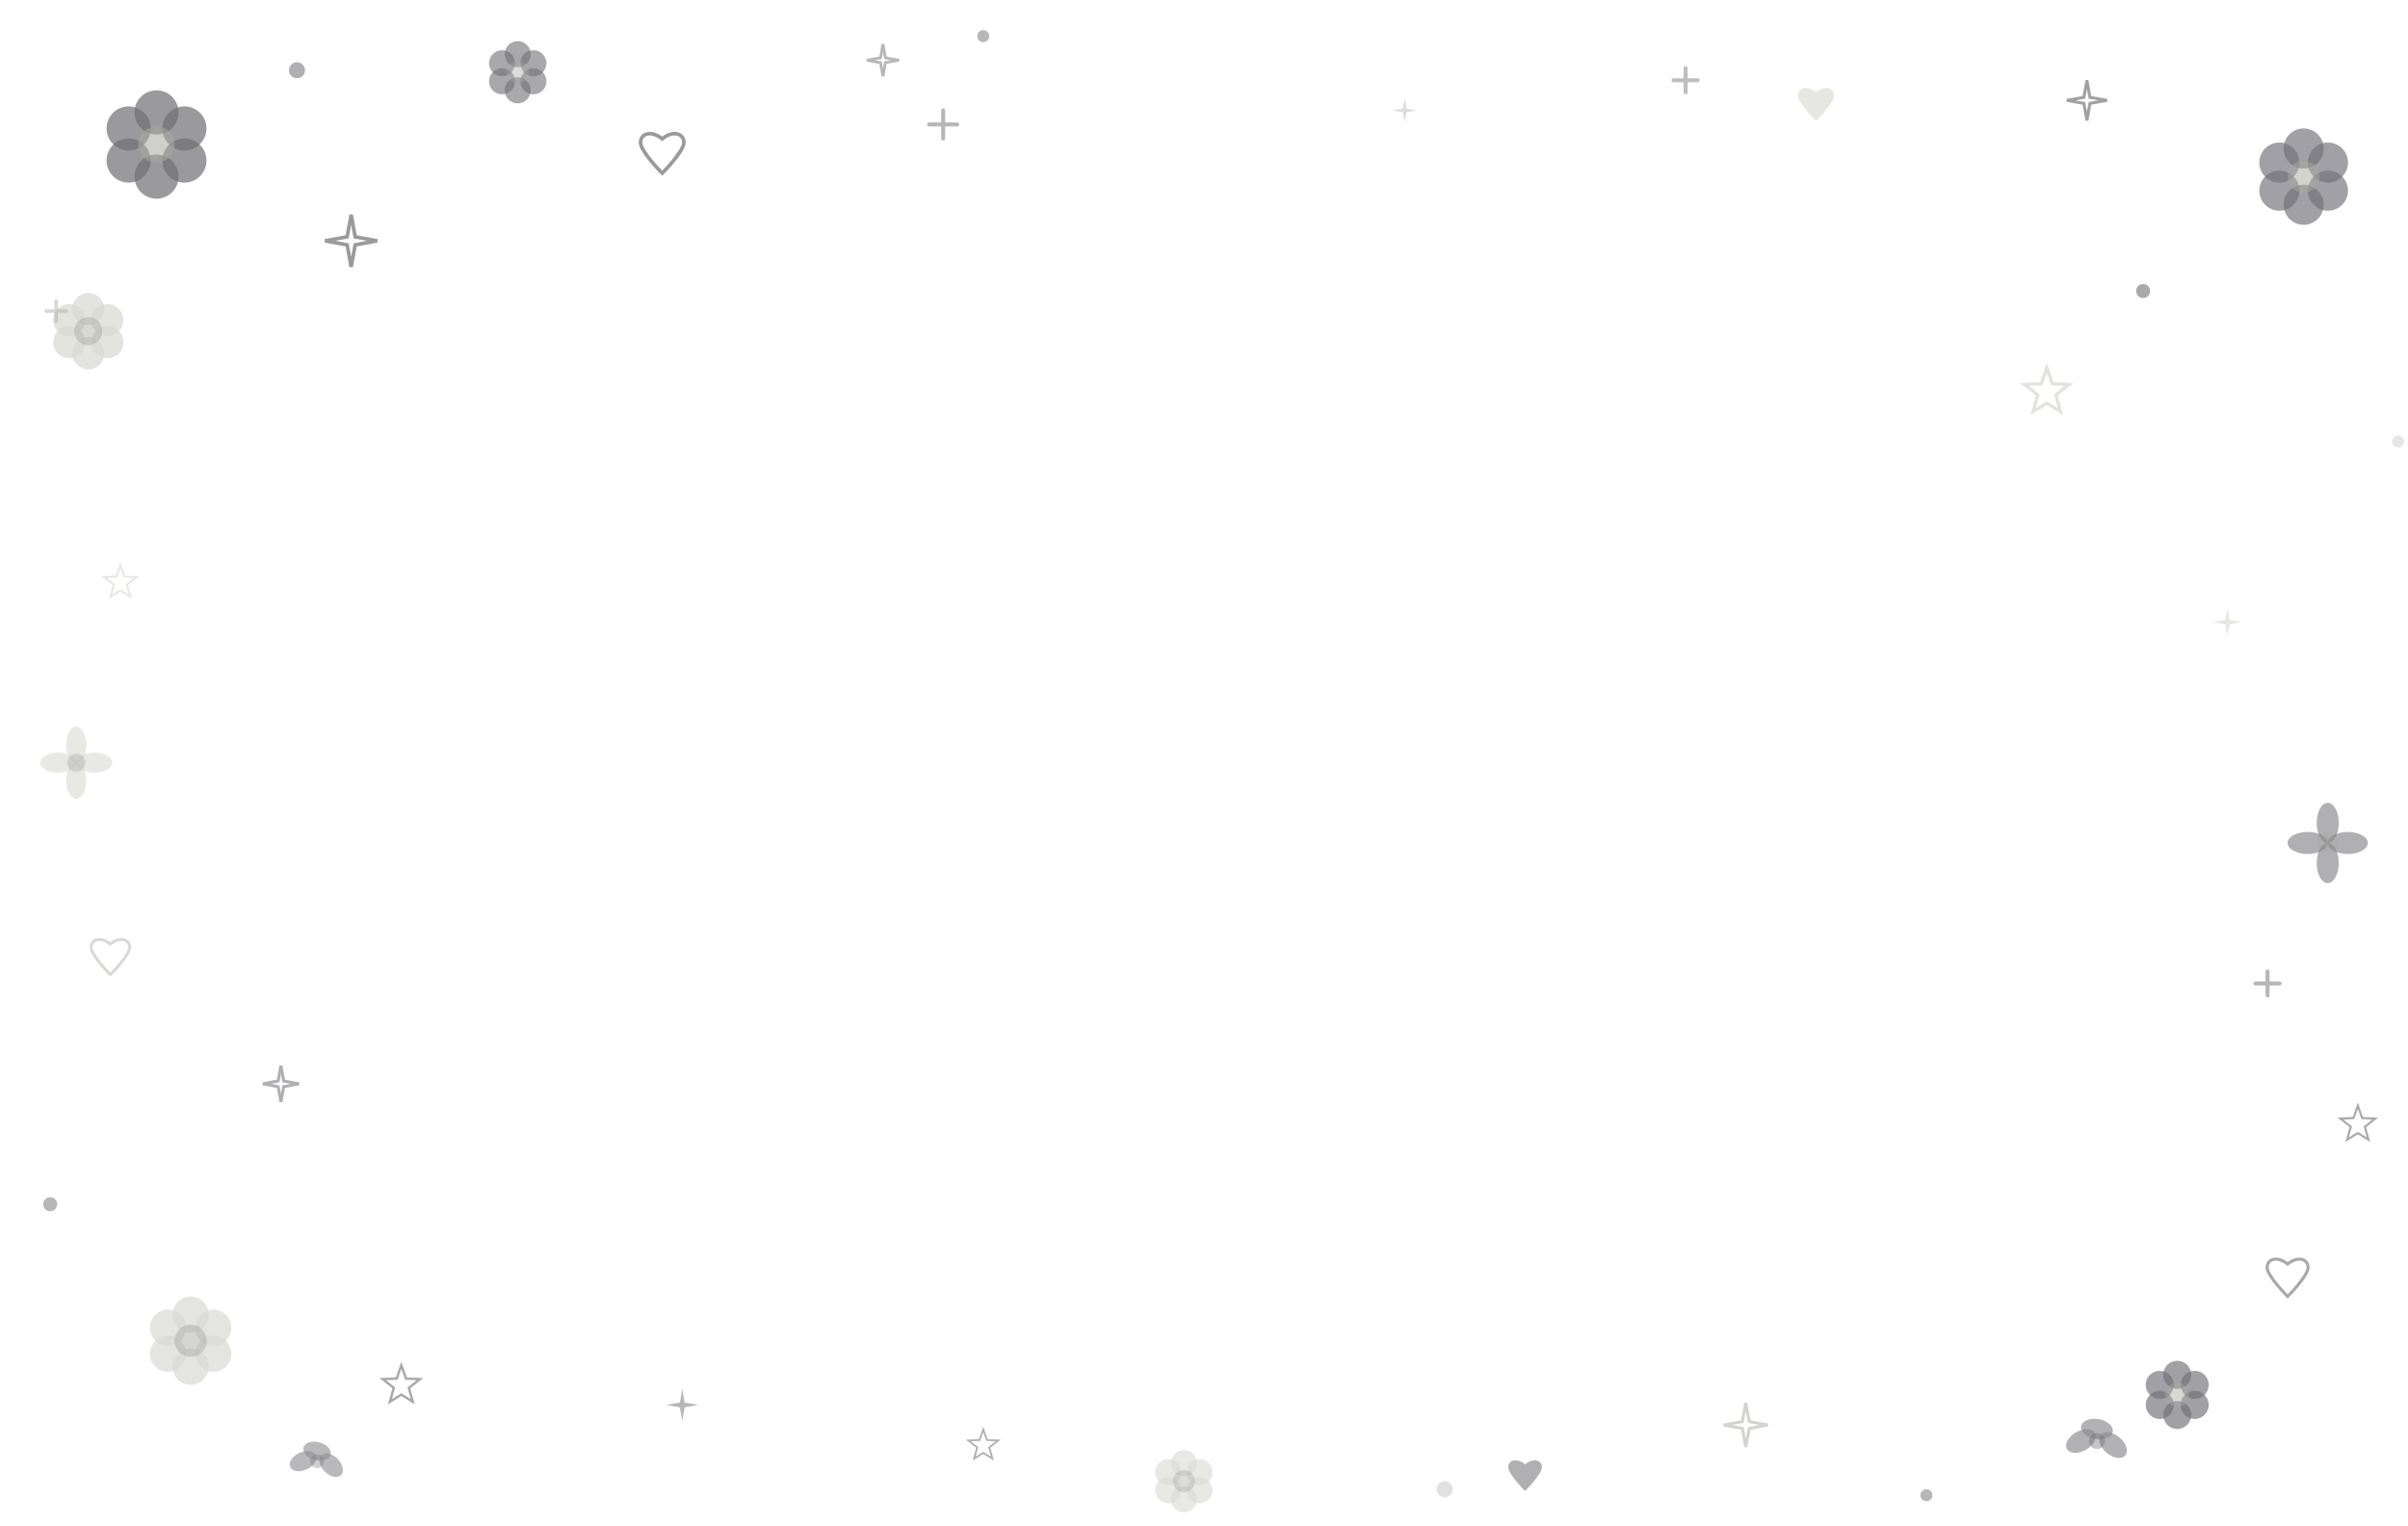
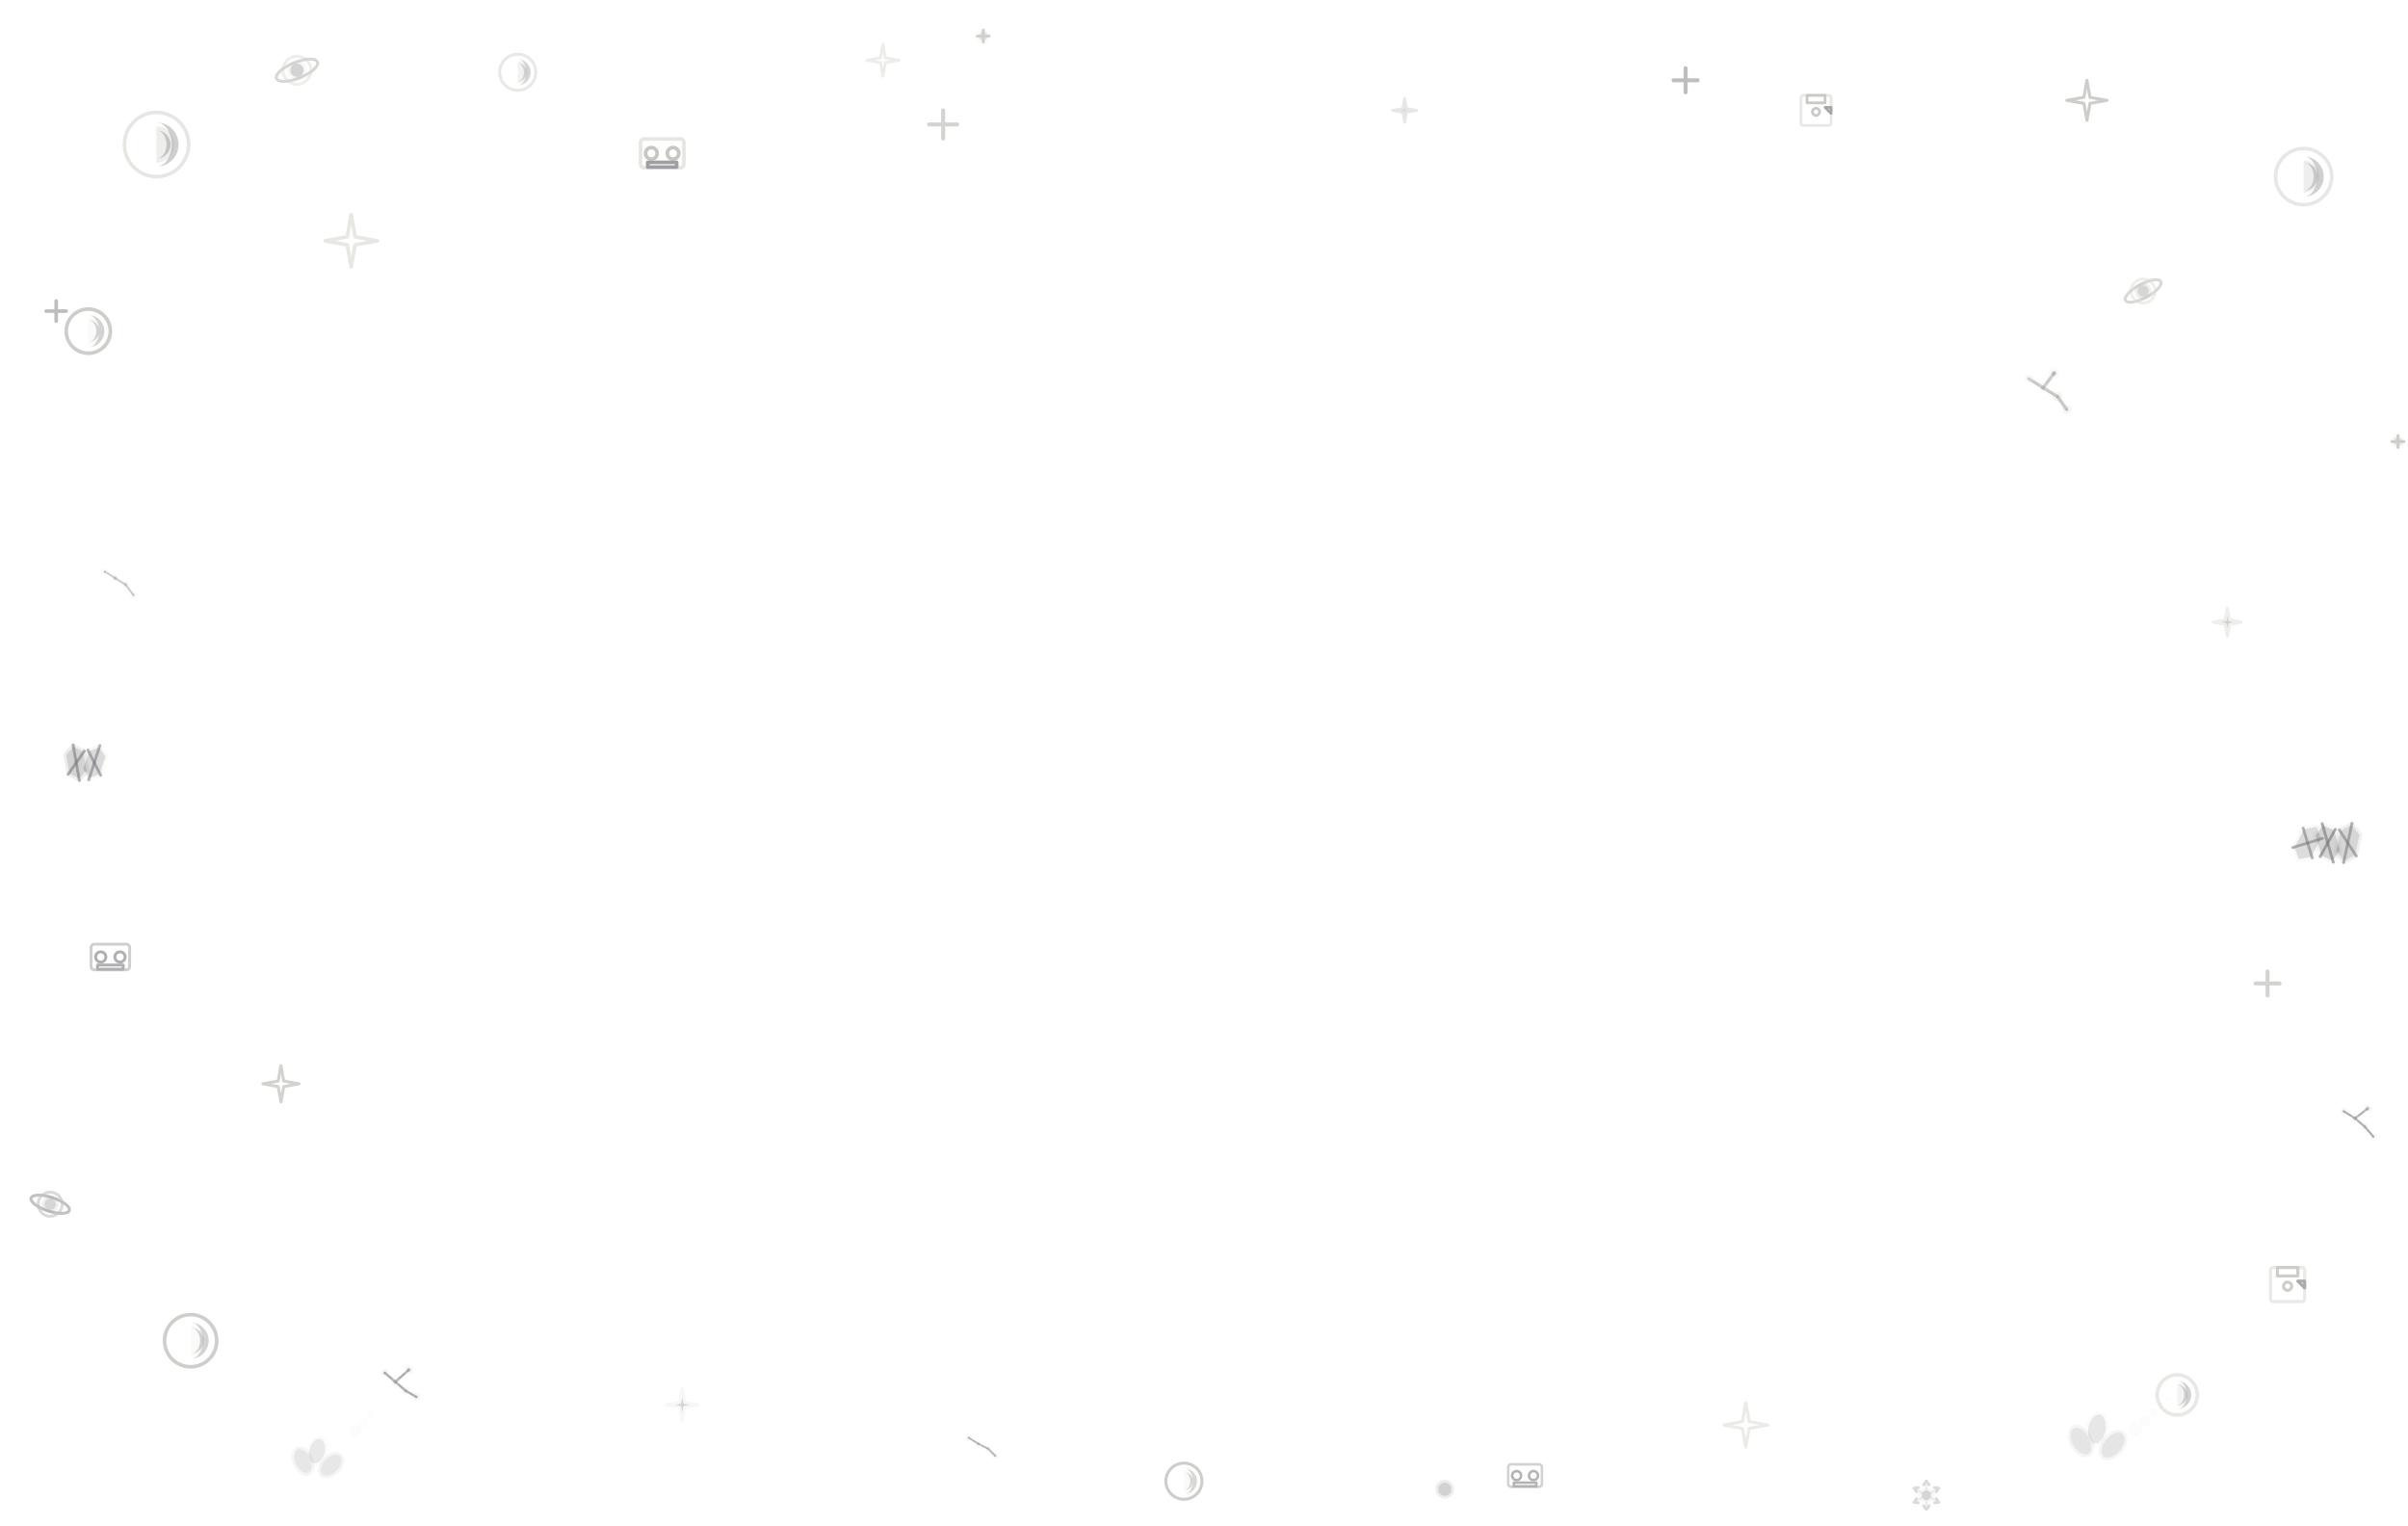
<svg xmlns="http://www.w3.org/2000/svg" id="deco-layer" style="position:fixed;top:0;left:0;width:100%;height:100%;pointer-events:none;z-index:3" viewBox="0 0 1200 760" preserveAspectRatio="xMidYMid slice">
  <g transform="translate(78,72)">
-     <circle cx="0" cy="-16" r="11" fill="#6F6F74" opacity=".7" />
-     <circle cx="13.9" cy="-8" r="11" fill="#6F6F74" opacity=".7" />
-     <circle cx="13.9" cy="8" r="11" fill="#6F6F74" opacity=".7" />
-     <circle cx="0" cy="16" r="11" fill="#6F6F74" opacity=".7" />
-     <circle cx="-13.9" cy="8" r="11" fill="#6F6F74" opacity=".7" />
-     <circle cx="-13.9" cy="-8" r="11" fill="#6F6F74" opacity=".7" />
-     <circle cx="0" cy="0" r="9" fill="#A8A8A2" opacity=".55" />
+     <circle cx="0" cy="0" r="16" fill="none" stroke="#D9D9D4" stroke-width="1.8" opacity=".65" stroke-linecap="round" stroke-linejoin="round" />
+     <path d="M0,-11 A11,11 0 1 1 0,11 A7.5,11 0 1 0 0,-11 Z" fill="#232327" opacity=".22" />
+     <path d="M0,-9 L0,9 A9,9 0 0 0 0,-9 Z" fill="#A8A8A2" opacity=".2" />
+     <path d="M0,-7 A7,7 0 1 1 0,7 A5,7 0 1 0 0,-7 Z" fill="#1C1C20" opacity=".2" />
  </g>
  <g transform="translate(44,165)">
-     <circle cx="0" cy="-11" r="8" fill="#D9D9D4" opacity=".75" />
-     <circle cx="9.5" cy="-5.5" r="8" fill="#D9D9D4" opacity=".75" />
-     <circle cx="9.5" cy="5.5" r="8" fill="#D9D9D4" opacity=".75" />
-     <circle cx="0" cy="11" r="8" fill="#D9D9D4" opacity=".75" />
-     <circle cx="-9.5" cy="5.5" r="8" fill="#D9D9D4" opacity=".75" />
-     <circle cx="-9.5" cy="-5.5" r="8" fill="#D9D9D4" opacity=".75" />
-     <circle cx="0" cy="0" r="7" fill="#A8A8A2" opacity=".45" />
+     <circle cx="0" cy="0" r="11" fill="none" stroke="#A8A8A2" stroke-width="1.8" opacity=".58" stroke-linecap="round" stroke-linejoin="round" />
+     <path d="M0,-8 A8,8 0 1 1 0,8 A5.4,8 0 1 0 0,-8 Z" fill="#232327" opacity=".2" />
+     <path d="M0,-7 L0,7 A7,7 0 0 0 0,-7 Z" fill="#D9D9D4" opacity=".14" />
+     <path d="M0,-5.5 A5.5,5.5 0 1 1 0,5.5 A4,5.5 0 1 0 0,-5.5 Z" fill="#1C1C20" opacity=".18" />
  </g>
  <g transform="translate(258,36)">
-     <circle cx="0" cy="-9" r="6.5" fill="#6F6F74" opacity=".6" />
-     <circle cx="7.8" cy="-4.5" r="6.5" fill="#6F6F74" opacity=".6" />
-     <circle cx="7.8" cy="4.5" r="6.5" fill="#6F6F74" opacity=".6" />
-     <circle cx="0" cy="9" r="6.5" fill="#6F6F74" opacity=".6" />
-     <circle cx="-7.8" cy="4.5" r="6.5" fill="#6F6F74" opacity=".6" />
-     <circle cx="-7.8" cy="-4.5" r="6.5" fill="#6F6F74" opacity=".6" />
-     <circle cx="0" cy="0" r="5.5" fill="#A8A8A2" opacity=".4" />
+     <circle cx="0" cy="0" r="9" fill="none" stroke="#D9D9D4" stroke-width="1.5" opacity=".6" stroke-linecap="round" stroke-linejoin="round" />
+     <path d="M0,-6.5 A6.5,6.5 0 1 1 0,6.5 A4.3,6.5 0 1 0 0,-6.5 Z" fill="#232327" opacity=".18" />
+     <path d="M0,-5.5 L0,5.5 A5.5,5.5 0 0 0 0,-5.5 Z" fill="#A8A8A2" opacity=".15" />
+     <path d="M0,-4.5 A4.5,4.5 0 1 1 0,4.5 A3.1,4.5 0 1 0 0,-4.5 Z" fill="#1C1C20" opacity=".16" />
  </g>
  <g transform="translate(1148,88)">
-     <circle cx="0" cy="-14" r="10" fill="#6F6F74" opacity=".65" />
-     <circle cx="12.1" cy="-7" r="10" fill="#6F6F74" opacity=".65" />
-     <circle cx="12.1" cy="7" r="10" fill="#6F6F74" opacity=".65" />
-     <circle cx="0" cy="14" r="10" fill="#6F6F74" opacity=".65" />
-     <circle cx="-12.1" cy="7" r="10" fill="#6F6F74" opacity=".65" />
-     <circle cx="-12.1" cy="-7" r="10" fill="#6F6F74" opacity=".65" />
-     <circle cx="0" cy="0" r="8" fill="#A8A8A2" opacity=".5" />
+     <circle cx="0" cy="0" r="14" fill="none" stroke="#D9D9D4" stroke-width="1.8" opacity=".62" stroke-linecap="round" stroke-linejoin="round" />
+     <path d="M0,-10 A10,10 0 1 1 0,10 A6.8,10 0 1 0 0,-10 Z" fill="#232327" opacity=".22" />
+     <path d="M0,-8 L0,8 A8,8 0 0 0 0,-8 Z" fill="#A8A8A2" opacity=".2" />
+     <path d="M0,-7 A7,7 0 1 1 0,7 A5,7 0 1 0 0,-7 Z" fill="#1C1C20" opacity=".18" />
  </g>
  <g transform="translate(95,668)">
-     <circle cx="0" cy="-13" r="9" fill="#D9D9D4" opacity=".7" />
-     <circle cx="11.3" cy="-6.5" r="9" fill="#D9D9D4" opacity=".7" />
-     <circle cx="11.3" cy="6.5" r="9" fill="#D9D9D4" opacity=".7" />
-     <circle cx="0" cy="13" r="9" fill="#D9D9D4" opacity=".7" />
-     <circle cx="-11.3" cy="6.5" r="9" fill="#D9D9D4" opacity=".7" />
-     <circle cx="-11.3" cy="-6.5" r="9" fill="#D9D9D4" opacity=".7" />
-     <circle cx="0" cy="0" r="8" fill="#A8A8A2" opacity=".48" />
+     <circle cx="0" cy="0" r="13" fill="none" stroke="#A8A8A2" stroke-width="1.8" opacity=".56" stroke-linecap="round" stroke-linejoin="round" />
+     <path d="M0,-9 A9,9 0 1 1 0,9 A6.1,9 0 1 0 0,-9 Z" fill="#232327" opacity=".2" />
+     <path d="M0,-8 L0,8 A8,8 0 0 0 0,-8 Z" fill="#D9D9D4" opacity=".14" />
+     <path d="M0,-6.5 A6.5,6.5 0 1 1 0,6.5 A4.7,6.5 0 1 0 0,-6.5 Z" fill="#1C1C20" opacity=".18" />
  </g>
  <g transform="translate(1085,695)">
-     <circle cx="0" cy="-10" r="7" fill="#6F6F74" opacity=".65" />
-     <circle cx="8.7" cy="-5" r="7" fill="#6F6F74" opacity=".65" />
-     <circle cx="8.7" cy="5" r="7" fill="#6F6F74" opacity=".65" />
-     <circle cx="0" cy="10" r="7" fill="#6F6F74" opacity=".65" />
-     <circle cx="-8.7" cy="5" r="7" fill="#6F6F74" opacity=".65" />
-     <circle cx="-8.7" cy="-5" r="7" fill="#6F6F74" opacity=".65" />
-     <circle cx="0" cy="0" r="6" fill="#A8A8A2" opacity=".45" />
+     <circle cx="0" cy="0" r="10" fill="none" stroke="#D9D9D4" stroke-width="1.8" opacity=".6" stroke-linecap="round" stroke-linejoin="round" />
+     <path d="M0,-7 A7,7 0 1 1 0,7 A4.8,7 0 1 0 0,-7 Z" fill="#232327" opacity=".2" />
+     <path d="M0,-6 L0,6 A6,6 0 0 0 0,-6 Z" fill="#A8A8A2" opacity=".14" />
+     <path d="M0,-5 A5,5 0 1 1 0,5 A3.5,5 0 1 0 0,-5 Z" fill="#1C1C20" opacity=".18" />
  </g>
  <g transform="translate(590,738)">
-     <circle cx="0" cy="-9" r="6.5" fill="#D9D9D4" opacity=".6" />
-     <circle cx="7.8" cy="-4.5" r="6.5" fill="#D9D9D4" opacity=".6" />
-     <circle cx="7.8" cy="4.5" r="6.5" fill="#D9D9D4" opacity=".6" />
-     <circle cx="0" cy="9" r="6.5" fill="#D9D9D4" opacity=".6" />
-     <circle cx="-7.8" cy="4.5" r="6.5" fill="#D9D9D4" opacity=".6" />
-     <circle cx="-7.8" cy="-4.5" r="6.5" fill="#D9D9D4" opacity=".6" />
-     <circle cx="0" cy="0" r="5.5" fill="#A8A8A2" opacity=".4" />
+     <circle cx="0" cy="0" r="9" fill="none" stroke="#A8A8A2" stroke-width="1.5" opacity=".58" stroke-linecap="round" stroke-linejoin="round" />
+     <path d="M0,-6.5 A6.5,6.5 0 1 1 0,6.5 A4.5,6.5 0 1 0 0,-6.5 Z" fill="#232327" opacity=".18" />
+     <path d="M0,-5.5 L0,5.5 A5.5,5.5 0 0 0 0,-5.5 Z" fill="#D9D9D4" opacity=".13" />
+     <path d="M0,-4.5 A4.5,4.5 0 1 1 0,4.5 A3.2,4.5 0 1 0 0,-4.5 Z" fill="#1C1C20" opacity=".17" />
  </g>
  <g transform="translate(1160,420)">
-     <ellipse cx="0" cy="-10" rx="5.5" ry="10" fill="#6F6F74" opacity=".55" />
-     <ellipse cx="10" cy="0" rx="10" ry="5.5" fill="#6F6F74" opacity=".55" />
-     <ellipse cx="0" cy="10" rx="5.5" ry="10" fill="#6F6F74" opacity=".55" />
-     <ellipse cx="-10" cy="0" rx="10" ry="5.5" fill="#6F6F74" opacity=".55" />
-     <circle cx="0" cy="0" r="5" fill="#A8A8A2" opacity=".4" />
+     <g transform="rotate(-16)">
+       <polygon points="0,-10 5.5,-5.5 5.5,5.5 0,10 -5.5,5.5 -5.5,-5.5" fill="#232327" opacity=".2" stroke="#D9D9D4" stroke-width="1.4" stroke-linecap="round" stroke-linejoin="round" />
+       <line x1="0" y1="-10" x2="0" y2="10" stroke="#6E6E73" stroke-width="1.4" opacity=".55" stroke-linecap="round" />
+       <line x1="5.5" y1="-5.5" x2="-5.5" y2="5.5" stroke="#6E6E73" stroke-width="1.4" opacity=".55" stroke-linecap="round" />
+     </g>
+     <g transform="translate(10,0) rotate(12)">
+       <polygon points="0,-10 5.5,-5.5 5.5,5.5 0,10 -5.5,5.5 -5.5,-5.5" fill="#1C1C20" opacity=".18" stroke="#A8A8A2" stroke-width="1.4" stroke-linecap="round" stroke-linejoin="round" />
+       <line x1="0" y1="-10" x2="0" y2="10" stroke="#6E6E73" stroke-width="1.4" opacity=".5" stroke-linecap="round" />
+       <line x1="5.5" y1="5.5" x2="-5.5" y2="-5.5" stroke="#6E6E73" stroke-width="1.4" opacity=".5" stroke-linecap="round" />
+     </g>
+     <g transform="translate(-10,0) rotate(28)">
+       <polygon points="0,-10 5.5,-5.5 5.5,5.5 0,10 -5.5,5.5 -5.5,-5.5" fill="#232327" opacity=".16" stroke="#D9D9D4" stroke-width="1.4" stroke-linecap="round" stroke-linejoin="round" />
+       <line x1="5.5" y1="-5.5" x2="-5.5" y2="5.5" stroke="#6E6E73" stroke-width="1.4" opacity=".5" stroke-linecap="round" />
+       <line x1="5.5" y1="5.5" x2="-5.5" y2="-5.5" stroke="#6E6E73" stroke-width="1.4" opacity=".5" stroke-linecap="round" />
+     </g>
  </g>
  <g transform="translate(38,380)">
-     <ellipse cx="0" cy="-9" rx="5" ry="9" fill="#D9D9D4" opacity=".6" />
-     <ellipse cx="9" cy="0" rx="9" ry="5" fill="#D9D9D4" opacity=".6" />
-     <ellipse cx="0" cy="9" rx="5" ry="9" fill="#D9D9D4" opacity=".6" />
-     <ellipse cx="-9" cy="0" rx="9" ry="5" fill="#D9D9D4" opacity=".6" />
-     <circle cx="0" cy="0" r="4.5" fill="#A8A8A2" opacity=".38" />
-   </g>
-   <path d="M0,-13 L2,-2 L13,0 L2,2 L0,13 L-2,2 L-13,0 L-2,-2 Z" transform="translate(175,120)" fill="none" stroke="#6F6F74" stroke-width="1.8" opacity=".7" />
-   <path d="M0,-10 L1.5,-1.5 L10,0 L1.5,1.5 L0,10 L-1.5,1.5 L-10,0 L-1.5,-1.5 Z" transform="translate(1040,50)" fill="none" stroke="#6F6F74" stroke-width="1.5" opacity=".65" />
-   <path d="M0,-8 L1.2,-1.2 L8,0 L1.2,1.2 L0,8 L-1.2,1.2 L-8,0 L-1.2,-1.2 Z" transform="translate(340,700)" fill="#6F6F74" opacity=".5" />
-   <path d="M0,-11 L1.7,-1.7 L11,0 L1.7,1.7 L0,11 L-1.7,1.7 L-11,0 L-1.7,-1.7 Z" transform="translate(870,710)" fill="none" stroke="#A8A8A2" stroke-width="1.5" opacity=".5" />
-   <path d="M0,-7 L1.1,-1.1 L7,0 L1.1,1.1 L0,7 L-1.1,1.1 L-7,0 L-1.1,-1.1 Z" transform="translate(1110,310)" fill="#D9D9D4" opacity=".65" />
-   <path d="M0,-9 L1.4,-1.4 L9,0 L1.4,1.4 L0,9 L-1.4,1.4 L-9,0 L-1.4,-1.4 Z" transform="translate(140,540)" fill="none" stroke="#6F6F74" stroke-width="1.5" opacity=".55" />
-   <path d="M0,-6 L.9,-.9 L6,0 L.9,.9 L0,6 L-.9,.9 L-6,0 L-.9,-.9 Z" transform="translate(700,55)" fill="#A8A8A2" opacity=".4" />
-   <path d="M0,-8 L1.2,-1.2 L8,0 L1.2,1.2 L0,8 L-1.2,1.2 L-8,0 L-1.2,-1.2 Z" transform="translate(440,30)" fill="none" stroke="#6F6F74" stroke-width="1.4" opacity=".5" />
-   <polygon transform="translate(1020,195) scale(.9)" points="0,-13 3.1,-4.2 12.4,-3.8 5.0,2.0 7.6,11.2 0,6.5 -7.6,11.2 -5.0,2.0 -12.4,-3.8 -3.1,-4.2" fill="none" stroke="#D9D9D4" stroke-width="1.8" opacity=".75" />
-   <polygon transform="translate(200,690) scale(.75)" points="0,-13 3.1,-4.2 12.4,-3.8 5.0,2.0 7.6,11.2 0,6.5 -7.6,11.2 -5.0,2.0 -12.4,-3.8 -3.1,-4.2" fill="none" stroke="#6F6F74" stroke-width="1.6" opacity=".6" />
-   <polygon transform="translate(490,720) scale(.6)" points="0,-13 3.1,-4.2 12.4,-3.8 5.0,2.0 7.6,11.2 0,6.5 -7.6,11.2 -5.0,2.0 -12.4,-3.8 -3.1,-4.2" fill="none" stroke="#6F6F74" stroke-width="1.5" opacity=".55" />
-   <polygon transform="translate(1175,560) scale(.7)" points="0,-13 3.1,-4.2 12.4,-3.8 5.0,2.0 7.6,11.2 0,6.5 -7.6,11.2 -5.0,2.0 -12.4,-3.8 -3.1,-4.2" fill="none" stroke="#6F6F74" stroke-width="1.5" opacity=".6" />
-   <polygon transform="translate(60,290) scale(.65)" points="0,-13 3.1,-4.2 12.4,-3.8 5.0,2.0 7.6,11.2 0,6.5 -7.6,11.2 -5.0,2.0 -12.4,-3.8 -3.1,-4.2" fill="none" stroke="#D9D9D4" stroke-width="1.5" opacity=".65" />
-   <path transform="translate(330,80) scale(.9)" d="M0,7 C0,7 -12,-5 -12,-10 C-12,-15 -6,-17 0,-12 C6,-17 12,-15 12,-10 C12,-5 0,7 0,7Z" fill="none" stroke="#6F6F74" stroke-width="2" opacity=".7" />
-   <path transform="translate(905,55) scale(.75)" d="M0,7 C0,7 -12,-5 -12,-10 C-12,-15 -6,-17 0,-12 C6,-17 12,-15 12,-10 C12,-5 0,7 0,7Z" fill="#D9D9D4" opacity=".65" />
-   <path transform="translate(55,480) scale(.8)" d="M0,7 C0,7 -12,-5 -12,-10 C-12,-15 -6,-17 0,-12 C6,-17 12,-15 12,-10 C12,-5 0,7 0,7Z" fill="none" stroke="#A8A8A2" stroke-width="1.8" opacity=".45" />
-   <path transform="translate(1140,640) scale(.85)" d="M0,7 C0,7 -12,-5 -12,-10 C-12,-15 -6,-17 0,-12 C6,-17 12,-15 12,-10 C12,-5 0,7 0,7Z" fill="none" stroke="#6F6F74" stroke-width="1.8" opacity=".6" />
-   <path transform="translate(760,738) scale(.7)" d="M0,7 C0,7 -12,-5 -12,-10 C-12,-15 -6,-17 0,-12 C6,-17 12,-15 12,-10 C12,-5 0,7 0,7Z" fill="#6F6F74" opacity=".55" />
-   <circle cx="148" cy="35" r="4" fill="#6F6F74" opacity=".55" />
-   <circle cx="1068" cy="145" r="3.5" fill="#6F6F74" opacity=".6" />
-   <circle cx="490" cy="18" r="3" fill="#6F6F74" opacity=".5" />
-   <circle cx="720" cy="742" r="4" fill="#A8A8A2" opacity=".35" />
-   <circle cx="1195" cy="220" r="3" fill="#D9D9D4" opacity=".65" />
-   <circle cx="25" cy="600" r="3.5" fill="#6F6F74" opacity=".5" />
-   <circle cx="960" cy="745" r="3" fill="#6F6F74" opacity=".5" />
-   <g transform="translate(1045,718)" opacity=".6">
-     <ellipse cx="-8" cy="0" rx="8" ry="5" fill="#3B3B42" opacity=".65" transform="rotate(-30,-8,0)" />
-     <ellipse cx="0" cy="-6" rx="8" ry="5" fill="#3B3B42" opacity=".65" transform="rotate(10,0,-6)" />
-     <ellipse cx="8" cy="2" rx="8" ry="5" fill="#3B3B42" opacity=".65" transform="rotate(40,8,2)" />
-     <circle cx="0" cy="0" r="4" fill="#0D0D0F" opacity=".4" />
-   </g>
-   <g transform="translate(158,728)" opacity=".55">
-     <ellipse cx="-7" cy="0" rx="7" ry="4.5" fill="#3B3B42" opacity=".65" transform="rotate(-25,-7,0)" />
-     <ellipse cx="0" cy="-5" rx="7" ry="4.5" fill="#3B3B42" opacity=".65" transform="rotate(15,0,-5)" />
-     <ellipse cx="7" cy="2" rx="7" ry="4.5" fill="#3B3B42" opacity=".65" transform="rotate(45,7,2)" />
-     <circle cx="0" cy="0" r="3.5" fill="#0D0D0F" opacity=".35" />
+     <g transform="rotate(-10)">
+       <polygon points="0,-9 5,-5 5,5 0,9 -5,5 -5,-5" fill="#232327" opacity=".2" stroke="#A8A8A2" stroke-width="1.4" stroke-linecap="round" stroke-linejoin="round" />
+       <line x1="0" y1="-9" x2="0" y2="9" stroke="#6E6E73" stroke-width="1.4" opacity=".52" stroke-linecap="round" />
+       <line x1="5" y1="-5" x2="-5" y2="5" stroke="#6E6E73" stroke-width="1.4" opacity=".52" stroke-linecap="round" />
+     </g>
+     <g transform="translate(9,0) rotate(18)">
+       <polygon points="0,-9 5,-5 5,5 0,9 -5,5 -5,-5" fill="#1C1C20" opacity=".16" stroke="#D9D9D4" stroke-width="1.4" stroke-linecap="round" stroke-linejoin="round" />
+       <line x1="5" y1="5" x2="-5" y2="-5" stroke="#6E6E73" stroke-width="1.4" opacity=".5" stroke-linecap="round" />
+       <line x1="0" y1="-9" x2="0" y2="9" stroke="#6E6E73" stroke-width="1.4" opacity=".5" stroke-linecap="round" />
+     </g>
+   </g>
+   <path d="M0,-13 L2,-2 L13,0 L2,2 L0,13 L-2,2 L-13,0 L-2,-2 Z" transform="translate(175,120)" fill="none" stroke="#D9D9D4" stroke-width="1.8" opacity=".62" stroke-linecap="round" stroke-linejoin="round" />
+   <path d="M0,-10 L1.5,-1.5 L10,0 L1.5,1.5 L0,10 L-1.5,1.5 L-10,0 L-1.5,-1.5 Z" transform="translate(1040,50)" fill="none" stroke="#A8A8A2" stroke-width="1.5" opacity=".58" stroke-linecap="round" stroke-linejoin="round" />
+   <path d="M0,-8 L1.2,-1.2 L8,0 L1.2,1.2 L0,8 L-1.2,1.2 L-8,0 L-1.2,-1.2 Z" transform="translate(340,700)" fill="#232327" opacity=".2" stroke="#D9D9D4" stroke-width="1.5" stroke-linecap="round" stroke-linejoin="round" />
+   <path d="M0,-11 L1.7,-1.7 L11,0 L1.7,1.7 L0,11 L-1.7,1.7 L-11,0 L-1.7,-1.7 Z" transform="translate(870,710)" fill="none" stroke="#D9D9D4" stroke-width="1.5" opacity=".55" stroke-linecap="round" stroke-linejoin="round" />
+   <path d="M0,-7 L1.1,-1.1 L7,0 L1.1,1.1 L0,7 L-1.1,1.1 L-7,0 L-1.1,-1.1 Z" transform="translate(1110,310)" fill="#1C1C20" opacity=".2" stroke="#A8A8A2" stroke-width="1.5" stroke-linecap="round" stroke-linejoin="round" />
+   <path d="M0,-9 L1.4,-1.4 L9,0 L1.4,1.4 L0,9 L-1.4,1.4 L-9,0 L-1.4,-1.4 Z" transform="translate(140,540)" fill="none" stroke="#A8A8A2" stroke-width="1.5" opacity=".52" stroke-linecap="round" stroke-linejoin="round" />
+   <path d="M0,-6 L.9,-.9 L6,0 L.9,.9 L0,6 L-.9,.9 L-6,0 L-.9,-.9 Z" transform="translate(700,55)" fill="#232327" opacity=".17" stroke="#6E6E73" stroke-width="1.4" stroke-linecap="round" stroke-linejoin="round" />
+   <path d="M0,-8 L1.2,-1.2 L8,0 L1.2,1.2 L0,8 L-1.2,1.2 L-8,0 L-1.2,-1.2 Z" transform="translate(440,30)" fill="none" stroke="#D9D9D4" stroke-width="1.4" opacity=".5" stroke-linecap="round" stroke-linejoin="round" />
+   <g transform="translate(1020,195) scale(.9)" opacity=".62">
+     <line x1="-10" y1="-7" x2="-2" y2="-2" stroke="#A8A8A2" stroke-width="1.8" stroke-linecap="round" />
+     <line x1="-2" y1="-2" x2="6" y2="3" stroke="#A8A8A2" stroke-width="1.8" stroke-linecap="round" />
+     <line x1="6" y1="3" x2="11" y2="10" stroke="#A8A8A2" stroke-width="1.8" stroke-linecap="round" />
+     <line x1="-2" y1="-2" x2="4" y2="-10" stroke="#A8A8A2" stroke-width="1.8" stroke-linecap="round" />
+     <circle cx="-10" cy="-7" r="1.6" fill="#D9D9D4" opacity=".24" stroke="#D9D9D4" stroke-width="1.8" stroke-linecap="round" stroke-linejoin="round" />
+     <circle cx="-2" cy="-2" r="2.1" fill="#232327" opacity=".22" stroke="#D9D9D4" stroke-width="1.8" stroke-linecap="round" stroke-linejoin="round" />
+     <circle cx="6" cy="3" r="1.8" fill="#1C1C20" opacity=".2" stroke="#A8A8A2" stroke-width="1.8" stroke-linecap="round" stroke-linejoin="round" />
+     <circle cx="11" cy="10" r="1.6" fill="#232327" opacity=".18" stroke="#A8A8A2" stroke-width="1.8" stroke-linecap="round" stroke-linejoin="round" />
+     <circle cx="4" cy="-10" r="2.4" fill="#232327" opacity=".22" stroke="#D9D9D4" stroke-width="1.8" stroke-linecap="round" stroke-linejoin="round" />
+   </g>
+   <g transform="translate(200,690) scale(.75)" opacity=".56">
+     <line x1="-11" y1="-8" x2="-4" y2="-2" stroke="#6E6E73" stroke-width="1.6" stroke-linecap="round" />
+     <line x1="-4" y1="-2" x2="3" y2="4" stroke="#6E6E73" stroke-width="1.6" stroke-linecap="round" />
+     <line x1="3" y1="4" x2="10" y2="8" stroke="#6E6E73" stroke-width="1.6" stroke-linecap="round" />
+     <line x1="-4" y1="-2" x2="5" y2="-10" stroke="#6E6E73" stroke-width="1.6" stroke-linecap="round" />
+     <circle cx="-11" cy="-8" r="1.7" fill="#232327" opacity=".2" stroke="#A8A8A2" stroke-width="1.6" stroke-linecap="round" stroke-linejoin="round" />
+     <circle cx="-4" cy="-2" r="2.2" fill="#1C1C20" opacity=".22" stroke="#D9D9D4" stroke-width="1.6" stroke-linecap="round" stroke-linejoin="round" />
+     <circle cx="3" cy="4" r="1.8" fill="#232327" opacity=".18" stroke="#A8A8A2" stroke-width="1.6" stroke-linecap="round" stroke-linejoin="round" />
+     <circle cx="10" cy="8" r="1.7" fill="#1C1C20" opacity=".17" stroke="#A8A8A2" stroke-width="1.6" stroke-linecap="round" stroke-linejoin="round" />
+     <circle cx="5" cy="-10" r="2.5" fill="#232327" opacity=".22" stroke="#D9D9D4" stroke-width="1.6" stroke-linecap="round" stroke-linejoin="round" />
+   </g>
+   <g transform="translate(490,720) scale(.6)" opacity=".52">
+     <line x1="-12" y1="-6" x2="-4" y2="-1" stroke="#6E6E73" stroke-width="1.5" stroke-linecap="round" />
+     <line x1="-4" y1="-1" x2="4" y2="3" stroke="#6E6E73" stroke-width="1.5" stroke-linecap="round" />
+     <line x1="4" y1="3" x2="10" y2="9" stroke="#6E6E73" stroke-width="1.5" stroke-linecap="round" />
+     <circle cx="-12" cy="-6" r="1.8" fill="#232327" opacity=".2" stroke="#A8A8A2" stroke-width="1.5" stroke-linecap="round" stroke-linejoin="round" />
+     <circle cx="-4" cy="-1" r="2.2" fill="#1C1C20" opacity=".2" stroke="#D9D9D4" stroke-width="1.5" stroke-linecap="round" stroke-linejoin="round" />
+     <circle cx="4" cy="3" r="1.8" fill="#232327" opacity=".18" stroke="#A8A8A2" stroke-width="1.5" stroke-linecap="round" stroke-linejoin="round" />
+     <circle cx="10" cy="9" r="1.7" fill="#1C1C20" opacity=".16" stroke="#A8A8A2" stroke-width="1.5" stroke-linecap="round" stroke-linejoin="round" />
+   </g>
+   <g transform="translate(1175,560) scale(.7)" opacity=".56">
+     <line x1="-10" y1="-9" x2="-2" y2="-4" stroke="#6E6E73" stroke-width="1.5" stroke-linecap="round" />
+     <line x1="-2" y1="-4" x2="5" y2="2" stroke="#6E6E73" stroke-width="1.5" stroke-linecap="round" />
+     <line x1="5" y1="2" x2="11" y2="9" stroke="#6E6E73" stroke-width="1.5" stroke-linecap="round" />
+     <line x1="-2" y1="-4" x2="7" y2="-11" stroke="#6E6E73" stroke-width="1.5" stroke-linecap="round" />
+     <circle cx="-10" cy="-9" r="1.6" fill="#232327" opacity=".2" stroke="#A8A8A2" stroke-width="1.5" stroke-linecap="round" stroke-linejoin="round" />
+     <circle cx="-2" cy="-4" r="2.3" fill="#1C1C20" opacity=".22" stroke="#D9D9D4" stroke-width="1.5" stroke-linecap="round" stroke-linejoin="round" />
+     <circle cx="5" cy="2" r="1.8" fill="#232327" opacity=".18" stroke="#A8A8A2" stroke-width="1.5" stroke-linecap="round" stroke-linejoin="round" />
+     <circle cx="11" cy="9" r="1.6" fill="#1C1C20" opacity=".16" stroke="#A8A8A2" stroke-width="1.5" stroke-linecap="round" stroke-linejoin="round" />
+     <circle cx="7" cy="-11" r="2.5" fill="#232327" opacity=".22" stroke="#D9D9D4" stroke-width="1.5" stroke-linecap="round" stroke-linejoin="round" />
+   </g>
+   <g transform="translate(60,290) scale(.65)" opacity=".6">
+     <line x1="-12" y1="-8" x2="-4" y2="-3" stroke="#A8A8A2" stroke-width="1.5" stroke-linecap="round" />
+     <line x1="-4" y1="-3" x2="4" y2="2" stroke="#A8A8A2" stroke-width="1.5" stroke-linecap="round" />
+     <line x1="4" y1="2" x2="10" y2="10" stroke="#A8A8A2" stroke-width="1.5" stroke-linecap="round" />
+     <circle cx="-12" cy="-8" r="1.7" fill="#232327" opacity=".2" stroke="#D9D9D4" stroke-width="1.5" stroke-linecap="round" stroke-linejoin="round" />
+     <circle cx="-4" cy="-3" r="2.2" fill="#1C1C20" opacity=".22" stroke="#D9D9D4" stroke-width="1.5" stroke-linecap="round" stroke-linejoin="round" />
+     <circle cx="4" cy="2" r="1.8" fill="#232327" opacity=".18" stroke="#A8A8A2" stroke-width="1.5" stroke-linecap="round" stroke-linejoin="round" />
+     <circle cx="10" cy="10" r="1.7" fill="#1C1C20" opacity=".16" stroke="#A8A8A2" stroke-width="1.5" stroke-linecap="round" stroke-linejoin="round" />
+   </g>
+   <g transform="translate(330,80) scale(.9)" opacity=".66">
+     <rect x="-12" y="-12" width="24" height="16" rx="2" ry="2" fill="none" stroke="#D9D9D4" stroke-width="2" stroke-linecap="round" stroke-linejoin="round" />
+     <circle cx="-6" cy="-4" r="3.2" fill="none" stroke="#A8A8A2" stroke-width="2" stroke-linecap="round" stroke-linejoin="round" />
+     <circle cx="6" cy="-4" r="3.2" fill="none" stroke="#A8A8A2" stroke-width="2" stroke-linecap="round" stroke-linejoin="round" />
+     <rect x="-8" y="1" width="16" height="2.6" fill="none" stroke="#6E6E73" stroke-width="2" stroke-linecap="round" stroke-linejoin="round" />
+   </g>
+   <g transform="translate(905,55) scale(.75)" opacity=".62">
+     <rect x="-10" y="-10" width="20" height="20" rx="1.5" ry="1.5" fill="none" stroke="#D9D9D4" stroke-width="1.8" stroke-linecap="round" stroke-linejoin="round" />
+     <rect x="-6" y="-10" width="12" height="5" fill="none" stroke="#A8A8A2" stroke-width="1.8" stroke-linecap="round" stroke-linejoin="round" />
+     <circle cx="0" cy="1" r="2.4" fill="none" stroke="#A8A8A2" stroke-width="1.8" stroke-linecap="round" stroke-linejoin="round" />
+     <path d="M10,-2 L6,-2 L10,2 Z" fill="none" stroke="#6E6E73" stroke-width="1.8" stroke-linecap="round" stroke-linejoin="round" />
+   </g>
+   <g transform="translate(55,480) scale(.8)" opacity=".55">
+     <rect x="-12" y="-12" width="24" height="16" rx="2" ry="2" fill="none" stroke="#A8A8A2" stroke-width="1.8" stroke-linecap="round" stroke-linejoin="round" />
+     <circle cx="-6" cy="-4" r="3.2" fill="none" stroke="#6E6E73" stroke-width="1.8" stroke-linecap="round" stroke-linejoin="round" />
+     <circle cx="6" cy="-4" r="3.2" fill="none" stroke="#6E6E73" stroke-width="1.8" stroke-linecap="round" stroke-linejoin="round" />
+     <rect x="-8" y="1" width="16" height="2.6" fill="none" stroke="#6E6E73" stroke-width="1.8" stroke-linecap="round" stroke-linejoin="round" />
+   </g>
+   <g transform="translate(1140,640) scale(.85)" opacity=".58">
+     <rect x="-10" y="-10" width="20" height="20" rx="1.5" ry="1.5" fill="none" stroke="#D9D9D4" stroke-width="1.8" stroke-linecap="round" stroke-linejoin="round" />
+     <rect x="-6" y="-10" width="12" height="5" fill="none" stroke="#A8A8A2" stroke-width="1.8" stroke-linecap="round" stroke-linejoin="round" />
+     <circle cx="0" cy="1" r="2.4" fill="none" stroke="#A8A8A2" stroke-width="1.8" stroke-linecap="round" stroke-linejoin="round" />
+     <path d="M10,-2 L6,-2 L10,2 Z" fill="none" stroke="#6E6E73" stroke-width="1.8" stroke-linecap="round" stroke-linejoin="round" />
+   </g>
+   <g transform="translate(760,738) scale(.7)" opacity=".52">
+     <rect x="-12" y="-12" width="24" height="16" rx="2" ry="2" fill="none" stroke="#A8A8A2" stroke-width="1.8" stroke-linecap="round" stroke-linejoin="round" />
+     <circle cx="-6" cy="-4" r="3.2" fill="none" stroke="#6E6E73" stroke-width="1.8" stroke-linecap="round" stroke-linejoin="round" />
+     <circle cx="6" cy="-4" r="3.2" fill="none" stroke="#6E6E73" stroke-width="1.8" stroke-linecap="round" stroke-linejoin="round" />
+     <rect x="-8" y="1" width="16" height="2.6" fill="none" stroke="#6E6E73" stroke-width="1.8" stroke-linecap="round" stroke-linejoin="round" />
+   </g>
+   <circle cx="148" cy="35" r="4" fill="#232327" opacity=".2" stroke="#D9D9D4" stroke-width="1.4" stroke-linecap="round" stroke-linejoin="round" />
+   <circle cx="1068" cy="145" r="3.5" fill="#1C1C20" opacity=".18" stroke="#A8A8A2" stroke-width="1.4" stroke-linecap="round" stroke-linejoin="round" />
+   <g opacity=".55">
+     <circle cx="490" cy="18" r="3" fill="#232327" opacity=".2" stroke="#D9D9D4" stroke-width="1.4" stroke-linecap="round" stroke-linejoin="round" />
+     <line x1="487" y1="18" x2="493" y2="18" stroke="#A8A8A2" stroke-width="1.4" stroke-linecap="round" />
+     <line x1="490" y1="15" x2="490" y2="21" stroke="#A8A8A2" stroke-width="1.4" stroke-linecap="round" />
+   </g>
+   <circle cx="720" cy="742" r="4" fill="#1C1C20" opacity=".2" stroke="#A8A8A2" stroke-width="1.4" stroke-linecap="round" stroke-linejoin="round" />
+   <g opacity=".58">
+     <circle cx="1195" cy="220" r="3" fill="#232327" opacity=".2" stroke="#D9D9D4" stroke-width="1.4" stroke-linecap="round" stroke-linejoin="round" />
+     <line x1="1192" y1="220" x2="1198" y2="220" stroke="#A8A8A2" stroke-width="1.4" stroke-linecap="round" />
+     <line x1="1195" y1="217" x2="1195" y2="223" stroke="#A8A8A2" stroke-width="1.4" stroke-linecap="round" />
+   </g>
+   <circle cx="25" cy="600" r="3.5" fill="#1C1C20" opacity=".18" stroke="#A8A8A2" stroke-width="1.4" stroke-linecap="round" stroke-linejoin="round" />
+   <circle cx="960" cy="745" r="3" fill="#232327" opacity=".2" stroke="#D9D9D4" stroke-width="1.4" stroke-linecap="round" stroke-linejoin="round" />
+   <g transform="translate(1045,718)" opacity=".58">
+     <ellipse cx="-8" cy="0" rx="5" ry="8" fill="#232327" opacity=".2" stroke="#A8A8A2" stroke-width="1.4" transform="rotate(-30,-8,0)" stroke-linecap="round" stroke-linejoin="round" />
+     <ellipse cx="0" cy="-6" rx="5" ry="8" fill="#1C1C20" opacity=".18" stroke="#D9D9D4" stroke-width="1.4" transform="rotate(10,0,-6)" stroke-linecap="round" stroke-linejoin="round" />
+     <ellipse cx="8" cy="2" rx="5" ry="8" fill="#232327" opacity=".2" stroke="#A8A8A2" stroke-width="1.4" transform="rotate(40,8,2)" stroke-linecap="round" stroke-linejoin="round" />
+   </g>
+   <g opacity=".48">
+     <circle cx="1064" cy="712" r="3.5" fill="#D9D9D4" opacity=".2" />
+     <circle cx="1069" cy="708" r="2.8" fill="#D9D9D4" opacity=".16" />
+     <circle cx="1073" cy="704" r="2.2" fill="#D9D9D4" opacity=".13" />
+     <circle cx="1077" cy="700" r="1.7" fill="#D9D9D4" opacity=".1" />
+     <circle cx="1080" cy="697" r="1.2" fill="#D9D9D4" opacity=".08" />
+   </g>
+   <g transform="translate(158,728)" opacity=".54">
+     <ellipse cx="-7" cy="0" rx="4.5" ry="7" fill="#232327" opacity=".2" stroke="#A8A8A2" stroke-width="1.4" transform="rotate(-25,-7,0)" stroke-linecap="round" stroke-linejoin="round" />
+     <ellipse cx="0" cy="-5" rx="4.5" ry="7" fill="#1C1C20" opacity=".18" stroke="#D9D9D4" stroke-width="1.4" transform="rotate(15,0,-5)" stroke-linecap="round" stroke-linejoin="round" />
+     <ellipse cx="7" cy="2" rx="4.5" ry="7" fill="#232327" opacity=".2" stroke="#A8A8A2" stroke-width="1.4" transform="rotate(45,7,2)" stroke-linecap="round" stroke-linejoin="round" />
+   </g>
+   <g opacity=".46">
+     <circle cx="177" cy="713" r="3.2" fill="#D9D9D4" opacity=".2" />
+     <circle cx="181" cy="709" r="2.5" fill="#D9D9D4" opacity=".16" />
+     <circle cx="185" cy="705" r="2" fill="#D9D9D4" opacity=".13" />
+     <circle cx="188" cy="702" r="1.5" fill="#D9D9D4" opacity=".1" />
+     <circle cx="191" cy="699" r="1.1" fill="#D9D9D4" opacity=".08" />
  </g>
  <g transform="translate(470,62)" opacity=".5">
-     <line x1="-7" y1="0" x2="7" y2="0" stroke="#6F6F74" stroke-width="2" stroke-linecap="round" />
-     <line x1="0" y1="-7" x2="0" y2="7" stroke="#6F6F74" stroke-width="2" stroke-linecap="round" />
+     <line x1="-7" y1="0" x2="7" y2="0" stroke="#A8A8A2" stroke-width="2" stroke-linecap="round" />
+     <line x1="0" y1="-7" x2="0" y2="7" stroke="#A8A8A2" stroke-width="2" stroke-linecap="round" />
  </g>
  <g transform="translate(840,40)" opacity=".45">
-     <line x1="-6" y1="0" x2="6" y2="0" stroke="#6F6F74" stroke-width="2" stroke-linecap="round" />
-     <line x1="0" y1="-6" x2="0" y2="6" stroke="#6F6F74" stroke-width="2" stroke-linecap="round" />
+     <line x1="-6" y1="0" x2="6" y2="0" stroke="#6E6E73" stroke-width="2" stroke-linecap="round" />
+     <line x1="0" y1="-6" x2="0" y2="6" stroke="#6E6E73" stroke-width="2" stroke-linecap="round" />
  </g>
  <g transform="translate(1130,490)" opacity=".5">
-     <line x1="-6" y1="0" x2="6" y2="0" stroke="#6F6F74" stroke-width="2" stroke-linecap="round" />
-     <line x1="0" y1="-6" x2="0" y2="6" stroke="#6F6F74" stroke-width="2" stroke-linecap="round" />
+     <line x1="-6" y1="0" x2="6" y2="0" stroke="#A8A8A2" stroke-width="2" stroke-linecap="round" />
+     <line x1="0" y1="-6" x2="0" y2="6" stroke="#A8A8A2" stroke-width="2" stroke-linecap="round" />
  </g>
  <g transform="translate(28,155)" opacity=".45">
-     <line x1="-5" y1="0" x2="5" y2="0" stroke="#A8A8A2" stroke-width="1.8" stroke-linecap="round" />
-     <line x1="0" y1="-5" x2="0" y2="5" stroke="#A8A8A2" stroke-width="1.8" stroke-linecap="round" />
+     <line x1="-5" y1="0" x2="5" y2="0" stroke="#6E6E73" stroke-width="1.8" stroke-linecap="round" />
+     <line x1="0" y1="-5" x2="0" y2="5" stroke="#6E6E73" stroke-width="1.8" stroke-linecap="round" />
+   </g>
+   <g transform="translate(148,35)" opacity=".46">
+     <circle cx="0" cy="0" r="7" fill="none" stroke="#D9D9D4" stroke-width="1.5" stroke-linecap="round" stroke-linejoin="round" />
+     <ellipse cx="0" cy="0" rx="11" ry="4" fill="none" stroke="#A8A8A2" stroke-width="1.5" transform="rotate(-22)" stroke-linecap="round" stroke-linejoin="round" />
+   </g>
+   <g transform="translate(25,600)" opacity=".42">
+     <circle cx="0" cy="0" r="6" fill="none" stroke="#A8A8A2" stroke-width="1.5" stroke-linecap="round" stroke-linejoin="round" />
+     <ellipse cx="0" cy="0" rx="10" ry="3.5" fill="none" stroke="#6E6E73" stroke-width="1.5" transform="rotate(18)" stroke-linecap="round" stroke-linejoin="round" />
+   </g>
+   <g transform="translate(1068,145)" opacity=".44">
+     <circle cx="0" cy="0" r="6" fill="none" stroke="#D9D9D4" stroke-width="1.5" stroke-linecap="round" stroke-linejoin="round" />
+     <ellipse cx="0" cy="0" rx="10" ry="3.5" fill="none" stroke="#A8A8A2" stroke-width="1.5" transform="rotate(-28)" stroke-linecap="round" stroke-linejoin="round" />
+   </g>
+   <g transform="translate(960,745)" opacity=".42">
+     <line x1="0" y1="-7" x2="0" y2="7" stroke="#D9D9D4" stroke-width="1.4" stroke-linecap="round" />
+     <line x1="-6.1" y1="-3.5" x2="6.1" y2="3.5" stroke="#D9D9D4" stroke-width="1.4" stroke-linecap="round" />
+     <line x1="-6.1" y1="3.5" x2="6.1" y2="-3.5" stroke="#D9D9D4" stroke-width="1.4" stroke-linecap="round" />
+     <line x1="0" y1="-7" x2="-1.4" y2="-5.2" stroke="#A8A8A2" stroke-width="1.4" stroke-linecap="round" />
+     <line x1="0" y1="-7" x2="1.4" y2="-5.2" stroke="#A8A8A2" stroke-width="1.4" stroke-linecap="round" />
+     <line x1="6.1" y1="-3.5" x2="4" y2="-3.8" stroke="#A8A8A2" stroke-width="1.4" stroke-linecap="round" />
+     <line x1="6.1" y1="-3.5" x2="4.9" y2="-1.7" stroke="#A8A8A2" stroke-width="1.4" stroke-linecap="round" />
+     <line x1="6.1" y1="3.5" x2="4" y2="3.8" stroke="#A8A8A2" stroke-width="1.4" stroke-linecap="round" />
+     <line x1="6.1" y1="3.5" x2="4.9" y2="1.7" stroke="#A8A8A2" stroke-width="1.4" stroke-linecap="round" />
+     <line x1="0" y1="7" x2="-1.4" y2="5.2" stroke="#A8A8A2" stroke-width="1.4" stroke-linecap="round" />
+     <line x1="0" y1="7" x2="1.4" y2="5.2" stroke="#A8A8A2" stroke-width="1.4" stroke-linecap="round" />
+     <line x1="-6.1" y1="3.5" x2="-4" y2="3.8" stroke="#A8A8A2" stroke-width="1.4" stroke-linecap="round" />
+     <line x1="-6.1" y1="3.5" x2="-4.9" y2="1.7" stroke="#A8A8A2" stroke-width="1.4" stroke-linecap="round" />
+     <line x1="-6.1" y1="-3.5" x2="-4" y2="-3.8" stroke="#A8A8A2" stroke-width="1.4" stroke-linecap="round" />
+     <line x1="-6.1" y1="-3.5" x2="-4.9" y2="-1.7" stroke="#A8A8A2" stroke-width="1.4" stroke-linecap="round" />
  </g>
</svg>
